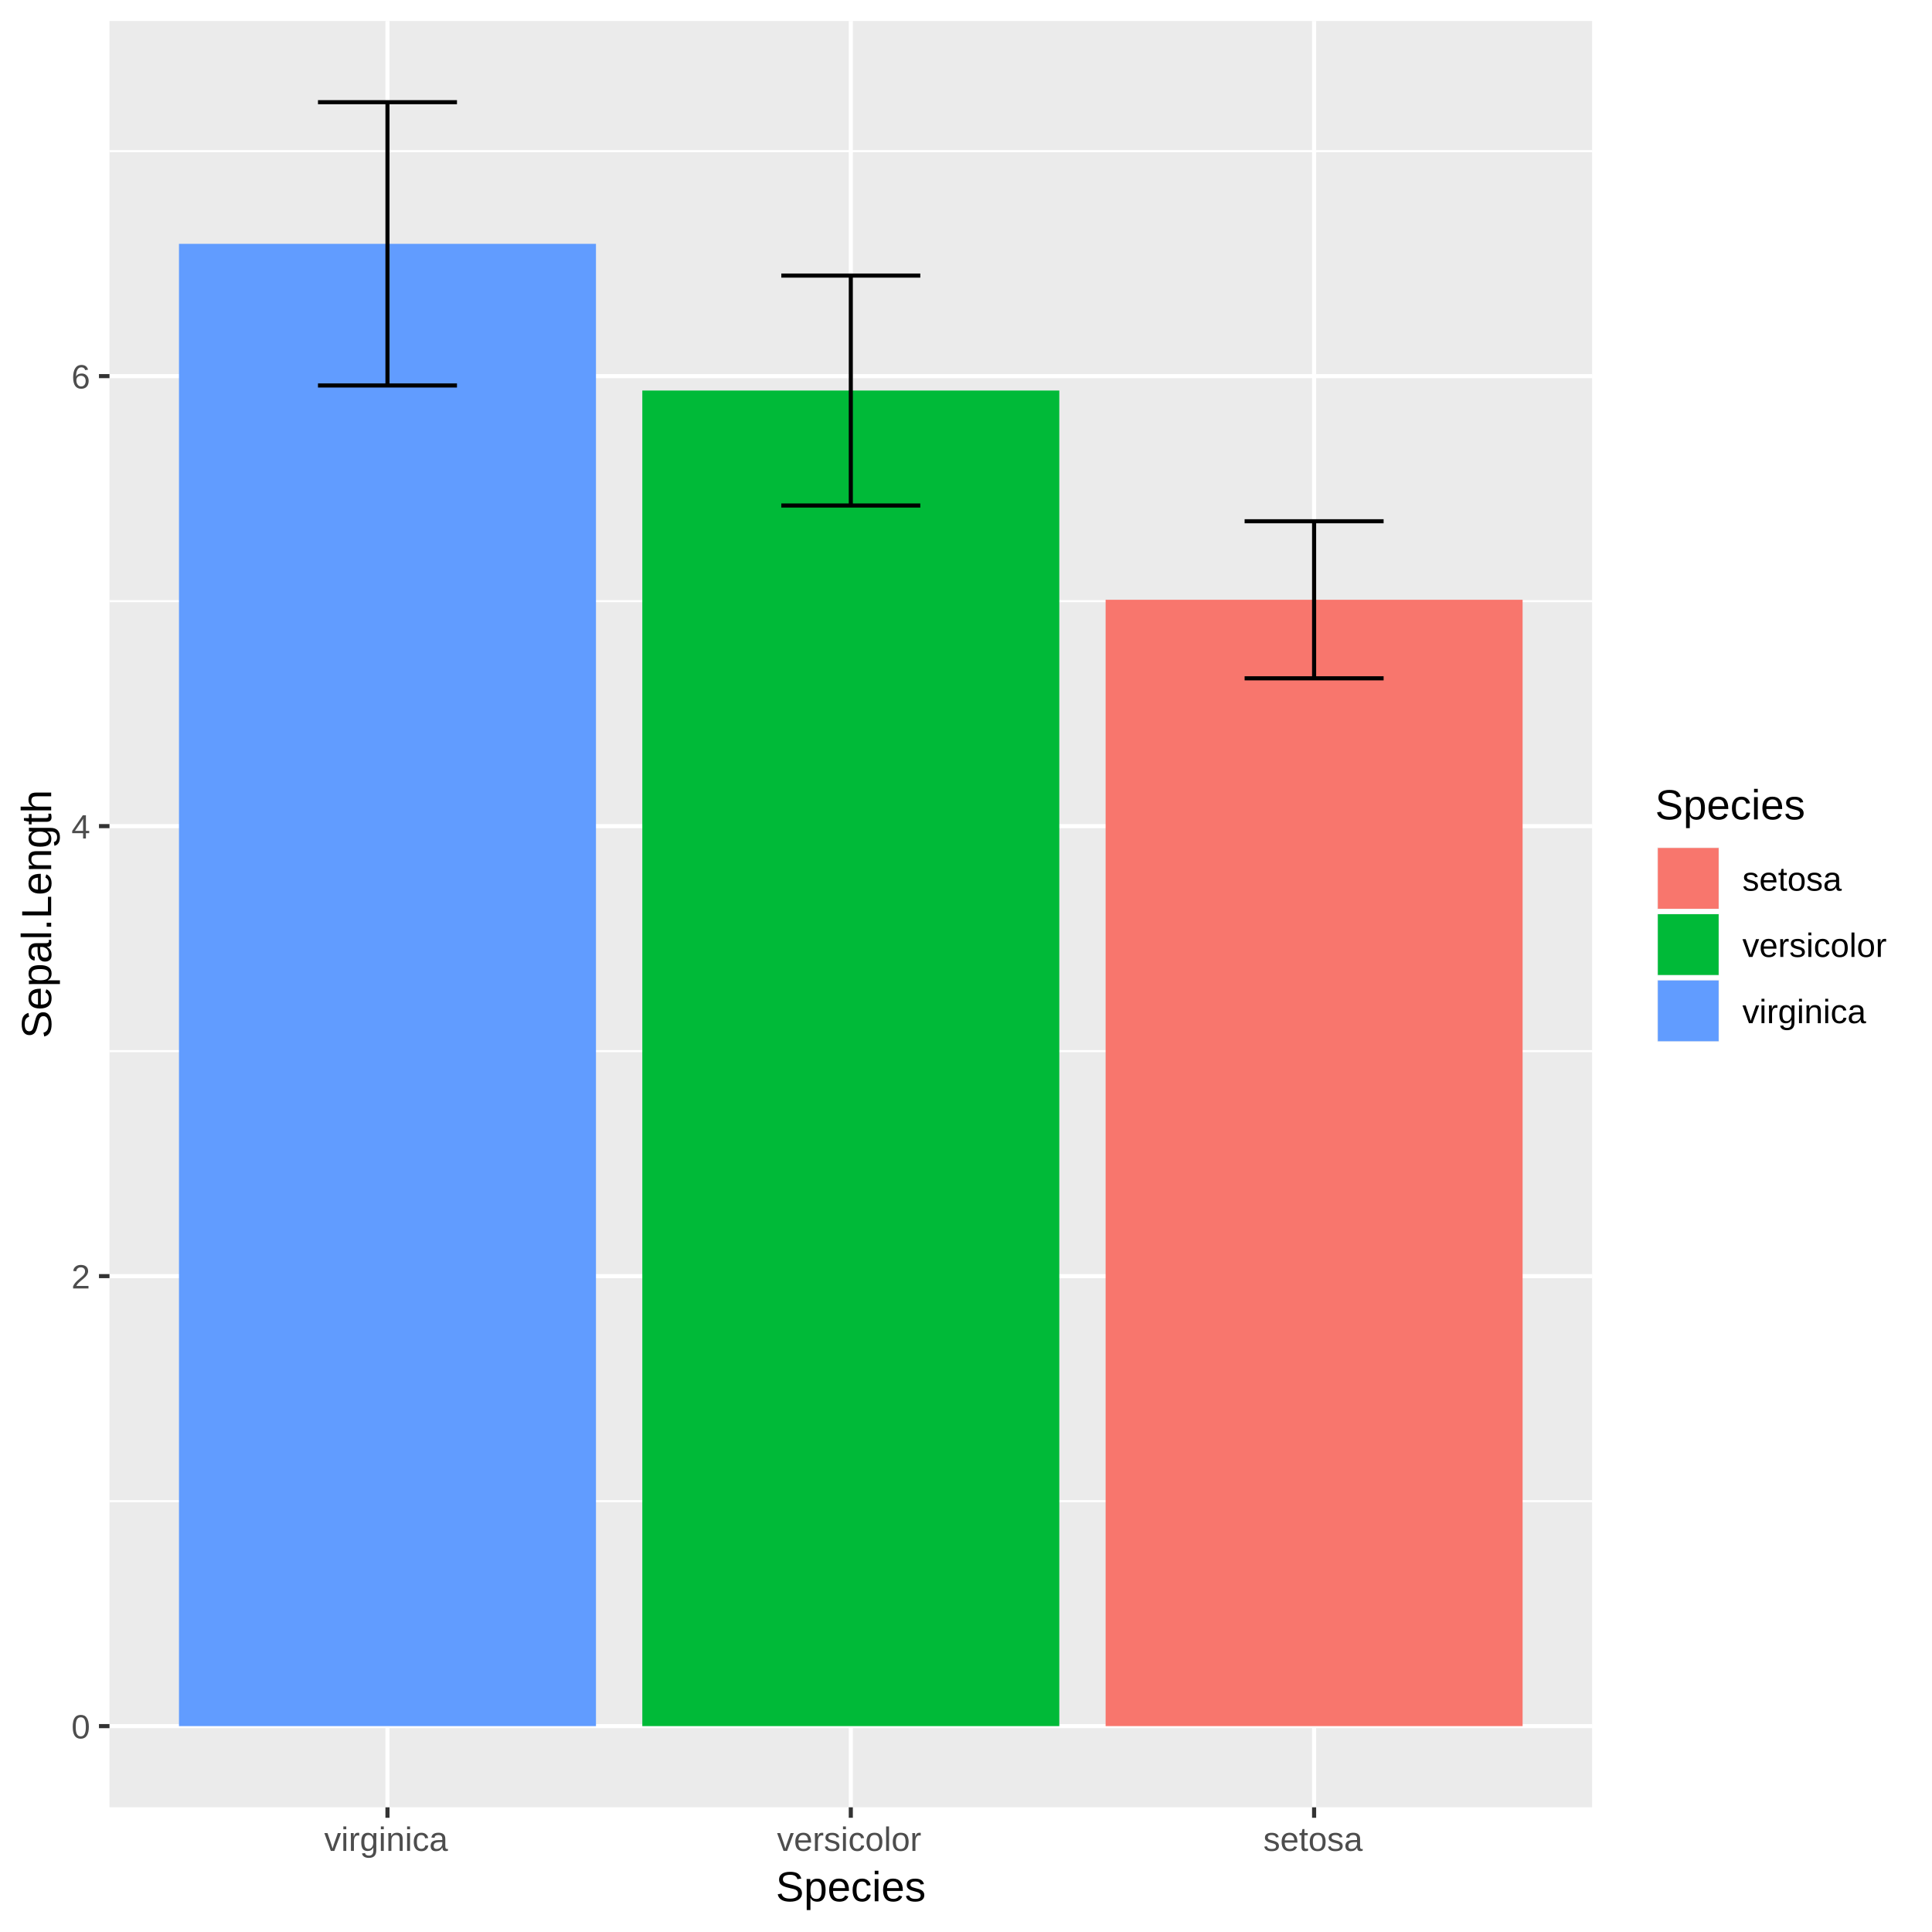
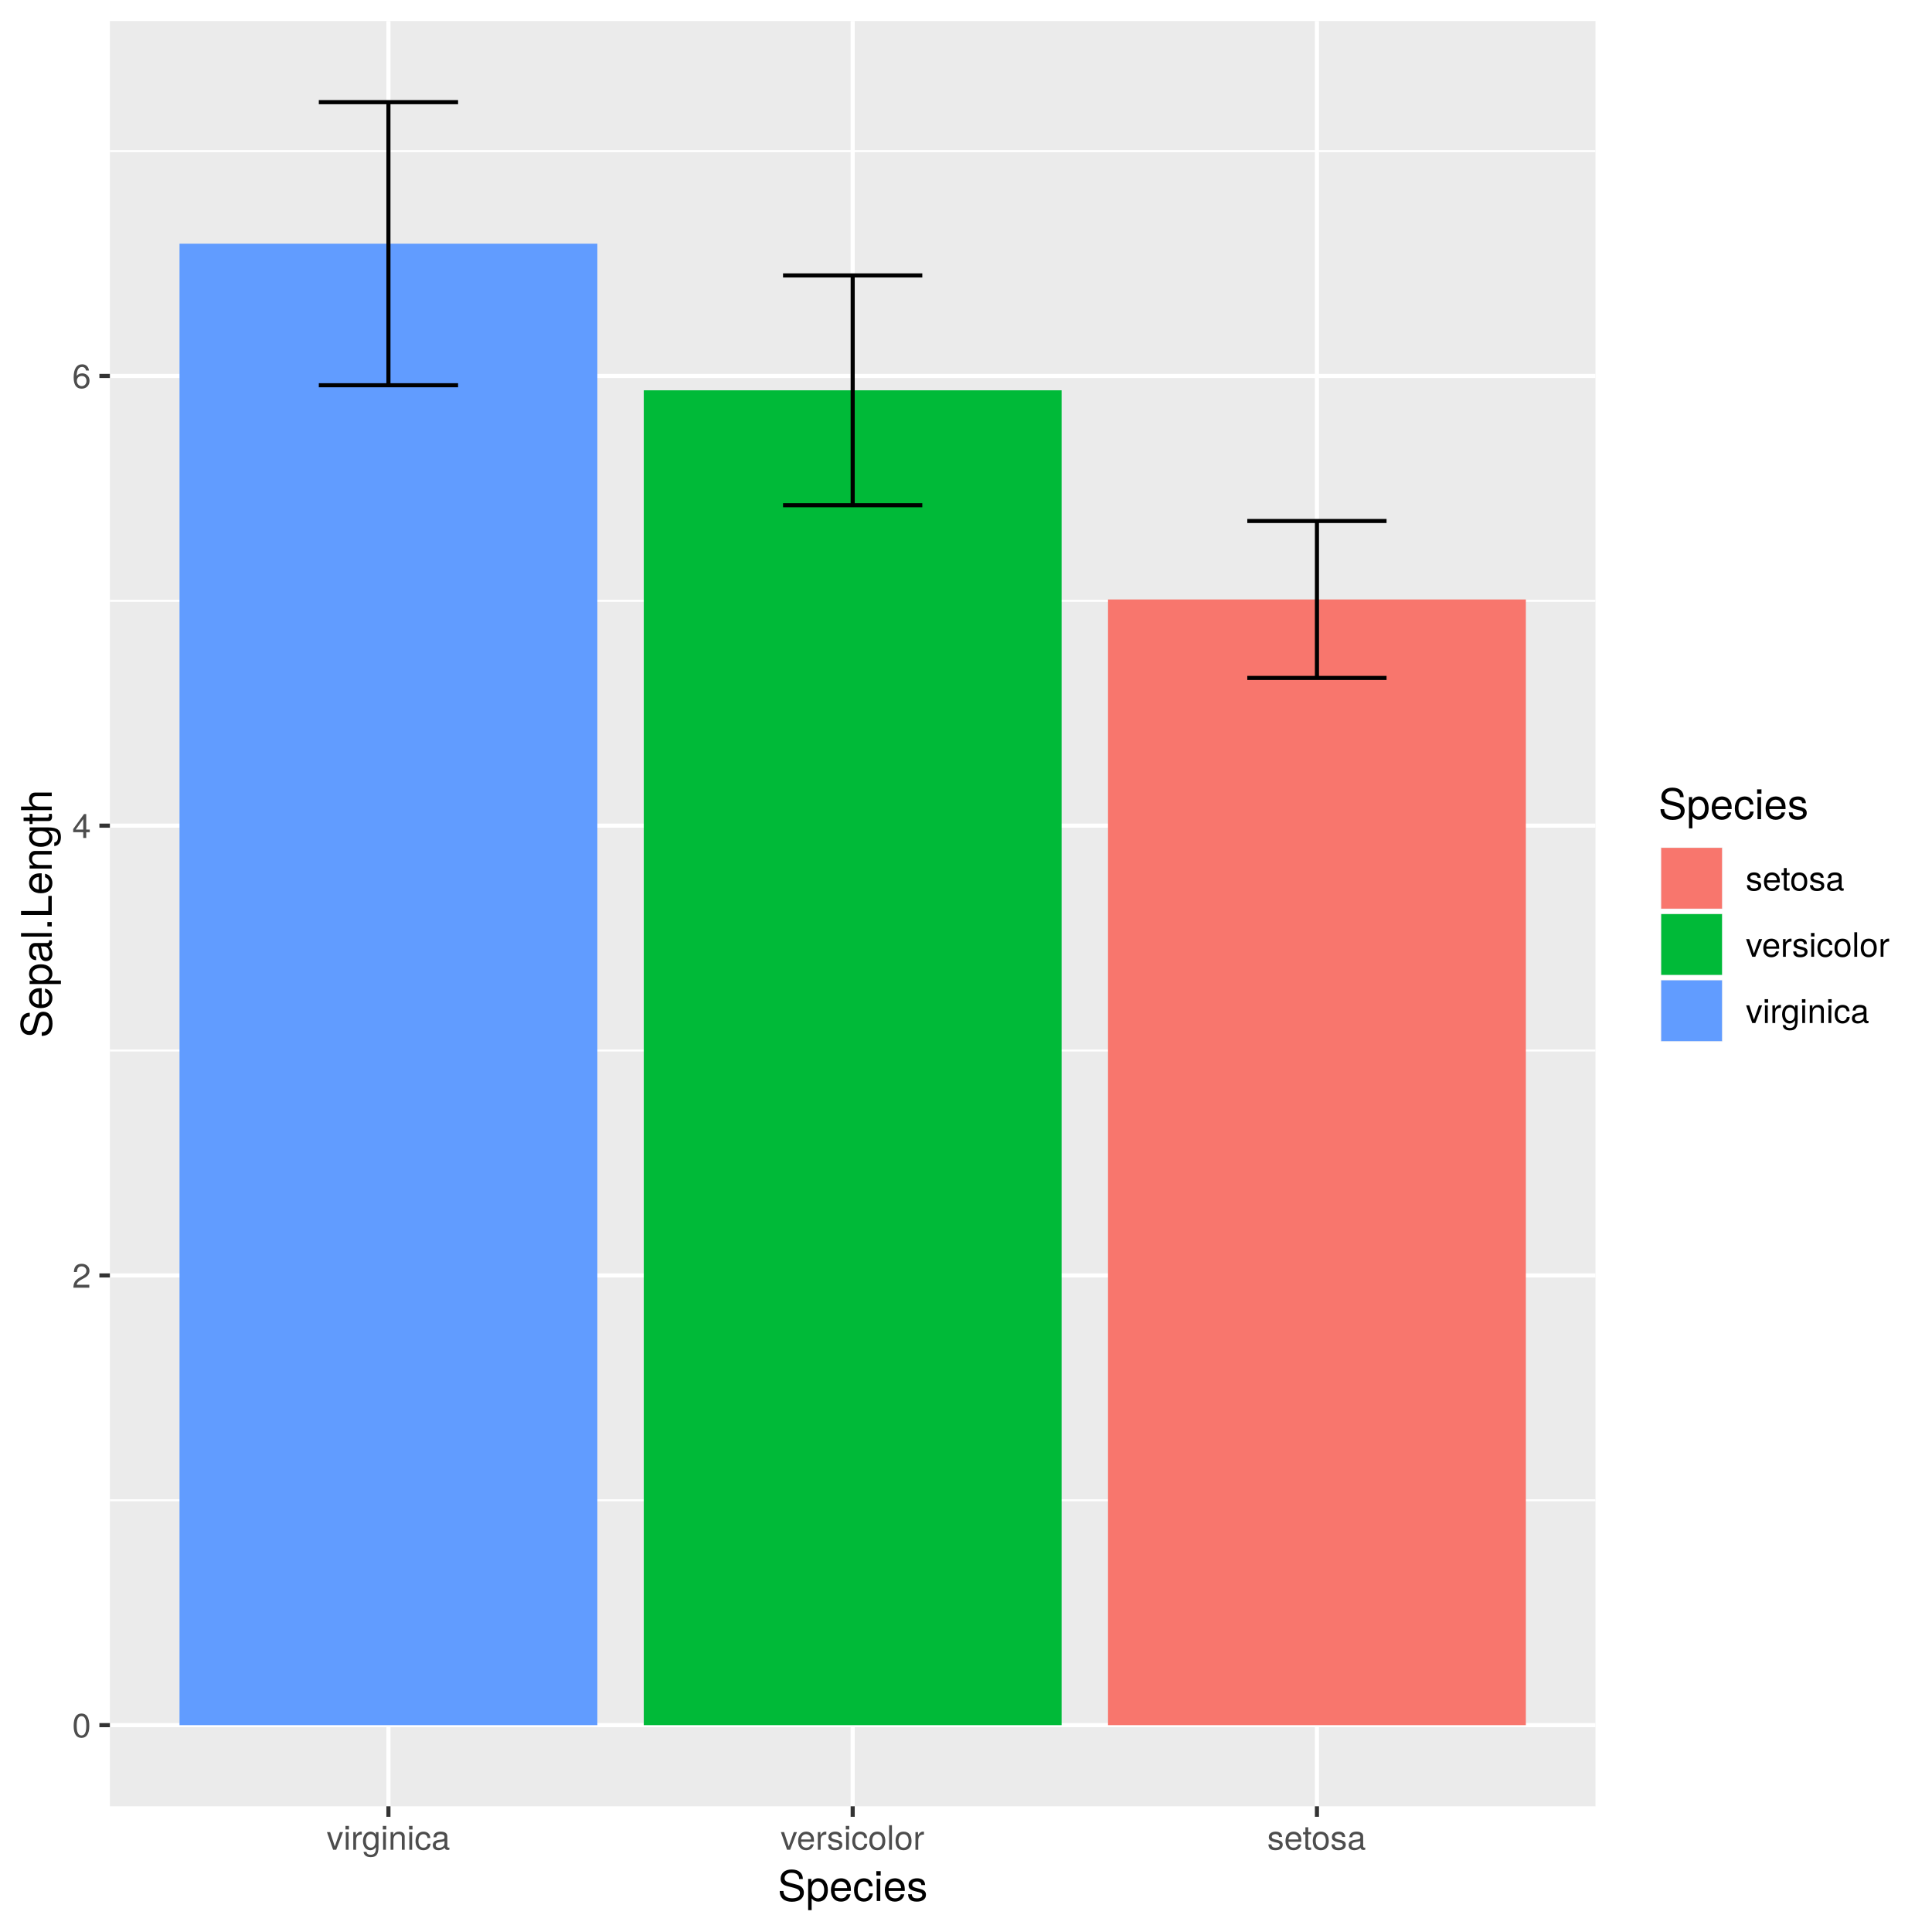
<svg xmlns="http://www.w3.org/2000/svg" viewBox="0 0 504.00 504.00">
  <defs>
    <style type="text/css">
            
    line, polyline, path, rect, circle {
      fill: none;
      stroke: #000000;
      stroke-linecap: round;
      stroke-linejoin: round;
      stroke-miterlimit: 10.00;
    }
  
        </style>
  </defs>
  <rect width="100%" height="100%" style="stroke: none; fill: #FFFFFF;" />
  <rect x="0.00" y="0.00" width="504.00" height="504.00" style="stroke-width: 1.07; stroke: #FFFFFF; fill: #FFFFFF;" />
  <defs>
-     <clipPath id="cpMjguNTYyM3w0MTUuMzM0fDQ3MS40NzR8NS40Nzk0NQ==">
-       <rect x="28.56" y="5.48" width="386.77" height="465.99" />
+     <clipPath id="cpMjguNjY2OHw0MTYuMjF8NDcxLjIwOXw1LjQ3OTQ1">
+       <rect x="28.67" y="5.48" width="387.54" height="465.73" />
    </clipPath>
  </defs>
-   <rect x="28.56" y="5.48" width="386.77" height="465.99" style="stroke-width: 1.07; stroke: none; fill: #EBEBEB;" clip-path="url(#cpMjguNTYyM3w0MTUuMzM0fDQ3MS40NzR8NS40Nzk0NQ==)" />
-   <polyline points="28.56,391.60 415.33,391.60 " style="stroke-width: 0.53; stroke: #FFFFFF; stroke-linecap: butt;" clip-path="url(#cpMjguNTYyM3w0MTUuMzM0fDQ3MS40NzR8NS40Nzk0NQ==)" />
-   <polyline points="28.56,274.21 415.33,274.21 " style="stroke-width: 0.53; stroke: #FFFFFF; stroke-linecap: butt;" clip-path="url(#cpMjguNTYyM3w0MTUuMzM0fDQ3MS40NzR8NS40Nzk0NQ==)" />
-   <polyline points="28.56,156.82 415.33,156.82 " style="stroke-width: 0.53; stroke: #FFFFFF; stroke-linecap: butt;" clip-path="url(#cpMjguNTYyM3w0MTUuMzM0fDQ3MS40NzR8NS40Nzk0NQ==)" />
-   <polyline points="28.56,39.43 415.33,39.43 " style="stroke-width: 0.53; stroke: #FFFFFF; stroke-linecap: butt;" clip-path="url(#cpMjguNTYyM3w0MTUuMzM0fDQ3MS40NzR8NS40Nzk0NQ==)" />
-   <polyline points="28.56,450.29 415.33,450.29 " style="stroke-width: 1.07; stroke: #FFFFFF; stroke-linecap: butt;" clip-path="url(#cpMjguNTYyM3w0MTUuMzM0fDQ3MS40NzR8NS40Nzk0NQ==)" />
-   <polyline points="28.56,332.90 415.33,332.90 " style="stroke-width: 1.07; stroke: #FFFFFF; stroke-linecap: butt;" clip-path="url(#cpMjguNTYyM3w0MTUuMzM0fDQ3MS40NzR8NS40Nzk0NQ==)" />
-   <polyline points="28.56,215.51 415.33,215.51 " style="stroke-width: 1.07; stroke: #FFFFFF; stroke-linecap: butt;" clip-path="url(#cpMjguNTYyM3w0MTUuMzM0fDQ3MS40NzR8NS40Nzk0NQ==)" />
-   <polyline points="28.56,98.12 415.33,98.12 " style="stroke-width: 1.07; stroke: #FFFFFF; stroke-linecap: butt;" clip-path="url(#cpMjguNTYyM3w0MTUuMzM0fDQ3MS40NzR8NS40Nzk0NQ==)" />
-   <polyline points="101.08,471.47 101.08,5.48 " style="stroke-width: 1.07; stroke: #FFFFFF; stroke-linecap: butt;" clip-path="url(#cpMjguNTYyM3w0MTUuMzM0fDQ3MS40NzR8NS40Nzk0NQ==)" />
-   <polyline points="221.95,471.47 221.95,5.48 " style="stroke-width: 1.07; stroke: #FFFFFF; stroke-linecap: butt;" clip-path="url(#cpMjguNTYyM3w0MTUuMzM0fDQ3MS40NzR8NS40Nzk0NQ==)" />
-   <polyline points="342.81,471.47 342.81,5.48 " style="stroke-width: 1.07; stroke: #FFFFFF; stroke-linecap: butt;" clip-path="url(#cpMjguNTYyM3w0MTUuMzM0fDQ3MS40NzR8NS40Nzk0NQ==)" />
-   <rect x="46.69" y="63.61" width="108.78" height="386.68" style="stroke-width: 1.07; stroke: none; stroke-linecap: butt; fill: #619CFF;" clip-path="url(#cpMjguNTYyM3w0MTUuMzM0fDQ3MS40NzR8NS40Nzk0NQ==)" />
-   <rect x="167.56" y="101.88" width="108.78" height="348.41" style="stroke-width: 1.07; stroke: none; stroke-linecap: butt; fill: #00BA38;" clip-path="url(#cpMjguNTYyM3w0MTUuMzM0fDQ3MS40NzR8NS40Nzk0NQ==)" />
-   <rect x="288.42" y="156.46" width="108.78" height="293.83" style="stroke-width: 1.07; stroke: none; stroke-linecap: butt; fill: #F8766D;" clip-path="url(#cpMjguNTYyM3w0MTUuMzM0fDQ3MS40NzR8NS40Nzk0NQ==)" />
-   <polyline points="324.68,135.98 360.94,135.98 " style="stroke-width: 1.07; stroke-linecap: butt;" clip-path="url(#cpMjguNTYyM3w0MTUuMzM0fDQ3MS40NzR8NS40Nzk0NQ==)" />
-   <polyline points="342.81,135.98 342.81,176.95 " style="stroke-width: 1.07; stroke-linecap: butt;" clip-path="url(#cpMjguNTYyM3w0MTUuMzM0fDQ3MS40NzR8NS40Nzk0NQ==)" />
-   <polyline points="324.68,176.95 360.94,176.95 " style="stroke-width: 1.07; stroke-linecap: butt;" clip-path="url(#cpMjguNTYyM3w0MTUuMzM0fDQ3MS40NzR8NS40Nzk0NQ==)" />
-   <polyline points="203.82,71.89 240.08,71.89 " style="stroke-width: 1.07; stroke-linecap: butt;" clip-path="url(#cpMjguNTYyM3w0MTUuMzM0fDQ3MS40NzR8NS40Nzk0NQ==)" />
-   <polyline points="221.95,71.89 221.95,131.87 " style="stroke-width: 1.07; stroke-linecap: butt;" clip-path="url(#cpMjguNTYyM3w0MTUuMzM0fDQ3MS40NzR8NS40Nzk0NQ==)" />
-   <polyline points="203.82,131.87 240.08,131.87 " style="stroke-width: 1.07; stroke-linecap: butt;" clip-path="url(#cpMjguNTYyM3w0MTUuMzM0fDQ3MS40NzR8NS40Nzk0NQ==)" />
-   <polyline points="82.95,26.66 119.21,26.66 " style="stroke-width: 1.07; stroke-linecap: butt;" clip-path="url(#cpMjguNTYyM3w0MTUuMzM0fDQ3MS40NzR8NS40Nzk0NQ==)" />
-   <polyline points="101.08,26.66 101.08,100.56 " style="stroke-width: 1.07; stroke-linecap: butt;" clip-path="url(#cpMjguNTYyM3w0MTUuMzM0fDQ3MS40NzR8NS40Nzk0NQ==)" />
-   <polyline points="82.95,100.56 119.21,100.56 " style="stroke-width: 1.07; stroke-linecap: butt;" clip-path="url(#cpMjguNTYyM3w0MTUuMzM0fDQ3MS40NzR8NS40Nzk0NQ==)" />
+   <rect x="28.67" y="5.48" width="387.54" height="465.73" style="stroke-width: 1.07; stroke: none; fill: #EBEBEB;" clip-path="url(#cpMjguNjY2OHw0MTYuMjF8NDcxLjIwOXw1LjQ3OTQ1)" />
+   <polyline points="28.67,391.38 416.21,391.38 " style="stroke-width: 0.53; stroke: #FFFFFF; stroke-linecap: butt;" clip-path="url(#cpMjguNjY2OHw0MTYuMjF8NDcxLjIwOXw1LjQ3OTQ1)" />
+   <polyline points="28.67,274.05 416.21,274.05 " style="stroke-width: 0.53; stroke: #FFFFFF; stroke-linecap: butt;" clip-path="url(#cpMjguNjY2OHw0MTYuMjF8NDcxLjIwOXw1LjQ3OTQ1)" />
+   <polyline points="28.67,156.73 416.21,156.73 " style="stroke-width: 0.53; stroke: #FFFFFF; stroke-linecap: butt;" clip-path="url(#cpMjguNjY2OHw0MTYuMjF8NDcxLjIwOXw1LjQ3OTQ1)" />
+   <polyline points="28.67,39.41 416.21,39.41 " style="stroke-width: 0.53; stroke: #FFFFFF; stroke-linecap: butt;" clip-path="url(#cpMjguNjY2OHw0MTYuMjF8NDcxLjIwOXw1LjQ3OTQ1)" />
+   <polyline points="28.67,450.04 416.21,450.04 " style="stroke-width: 1.07; stroke: #FFFFFF; stroke-linecap: butt;" clip-path="url(#cpMjguNjY2OHw0MTYuMjF8NDcxLjIwOXw1LjQ3OTQ1)" />
+   <polyline points="28.67,332.72 416.21,332.72 " style="stroke-width: 1.07; stroke: #FFFFFF; stroke-linecap: butt;" clip-path="url(#cpMjguNjY2OHw0MTYuMjF8NDcxLjIwOXw1LjQ3OTQ1)" />
+   <polyline points="28.67,215.39 416.21,215.39 " style="stroke-width: 1.07; stroke: #FFFFFF; stroke-linecap: butt;" clip-path="url(#cpMjguNjY2OHw0MTYuMjF8NDcxLjIwOXw1LjQ3OTQ1)" />
+   <polyline points="28.67,98.07 416.21,98.07 " style="stroke-width: 1.07; stroke: #FFFFFF; stroke-linecap: butt;" clip-path="url(#cpMjguNjY2OHw0MTYuMjF8NDcxLjIwOXw1LjQ3OTQ1)" />
+   <polyline points="101.33,471.21 101.33,5.48 " style="stroke-width: 1.07; stroke: #FFFFFF; stroke-linecap: butt;" clip-path="url(#cpMjguNjY2OHw0MTYuMjF8NDcxLjIwOXw1LjQ3OTQ1)" />
+   <polyline points="222.44,471.21 222.44,5.48 " style="stroke-width: 1.07; stroke: #FFFFFF; stroke-linecap: butt;" clip-path="url(#cpMjguNjY2OHw0MTYuMjF8NDcxLjIwOXw1LjQ3OTQ1)" />
+   <polyline points="343.55,471.21 343.55,5.48 " style="stroke-width: 1.07; stroke: #FFFFFF; stroke-linecap: butt;" clip-path="url(#cpMjguNjY2OHw0MTYuMjF8NDcxLjIwOXw1LjQ3OTQ1)" />
+   <rect x="46.83" y="63.58" width="109.00" height="386.46" style="stroke-width: 1.07; stroke: none; stroke-linecap: butt; fill: #619CFF;" clip-path="url(#cpMjguNjY2OHw0MTYuMjF8NDcxLjIwOXw1LjQ3OTQ1)" />
+   <rect x="167.94" y="101.82" width="109.00" height="348.22" style="stroke-width: 1.07; stroke: none; stroke-linecap: butt; fill: #00BA38;" clip-path="url(#cpMjguNjY2OHw0MTYuMjF8NDcxLjIwOXw1LjQ3OTQ1)" />
+   <rect x="289.05" y="156.38" width="109.00" height="293.66" style="stroke-width: 1.07; stroke: none; stroke-linecap: butt; fill: #F8766D;" clip-path="url(#cpMjguNjY2OHw0MTYuMjF8NDcxLjIwOXw1LjQ3OTQ1)" />
+   <polyline points="325.38,135.91 361.71,135.91 " style="stroke-width: 1.07; stroke-linecap: butt;" clip-path="url(#cpMjguNjY2OHw0MTYuMjF8NDcxLjIwOXw1LjQ3OTQ1)" />
+   <polyline points="343.55,135.91 343.55,176.85 " style="stroke-width: 1.07; stroke-linecap: butt;" clip-path="url(#cpMjguNjY2OHw0MTYuMjF8NDcxLjIwOXw1LjQ3OTQ1)" />
+   <polyline points="325.38,176.85 361.71,176.85 " style="stroke-width: 1.07; stroke-linecap: butt;" clip-path="url(#cpMjguNjY2OHw0MTYuMjF8NDcxLjIwOXw1LjQ3OTQ1)" />
+   <polyline points="204.27,71.85 240.60,71.85 " style="stroke-width: 1.07; stroke-linecap: butt;" clip-path="url(#cpMjguNjY2OHw0MTYuMjF8NDcxLjIwOXw1LjQ3OTQ1)" />
+   <polyline points="222.44,71.85 222.44,131.80 " style="stroke-width: 1.07; stroke-linecap: butt;" clip-path="url(#cpMjguNjY2OHw0MTYuMjF8NDcxLjIwOXw1LjQ3OTQ1)" />
+   <polyline points="204.27,131.80 240.60,131.80 " style="stroke-width: 1.07; stroke-linecap: butt;" clip-path="url(#cpMjguNjY2OHw0MTYuMjF8NDcxLjIwOXw1LjQ3OTQ1)" />
+   <polyline points="83.17,26.65 119.50,26.65 " style="stroke-width: 1.07; stroke-linecap: butt;" clip-path="url(#cpMjguNjY2OHw0MTYuMjF8NDcxLjIwOXw1LjQ3OTQ1)" />
+   <polyline points="101.33,26.65 101.33,100.50 " style="stroke-width: 1.07; stroke-linecap: butt;" clip-path="url(#cpMjguNjY2OHw0MTYuMjF8NDcxLjIwOXw1LjQ3OTQ1)" />
+   <polyline points="83.17,100.50 119.50,100.50 " style="stroke-width: 1.07; stroke-linecap: butt;" clip-path="url(#cpMjguNjY2OHw0MTYuMjF8NDcxLjIwOXw1LjQ3OTQ1)" />
  <defs>
    <clipPath id="cpMHw1MDR8NTA0fDA=">
      <rect x="0.00" y="0.00" width="504.00" height="504.00" />
    </clipPath>
  </defs>
  <g clip-path="url(#cpMHw1MDR8NTA0fDA=)">
-     <text x="18.63" y="453.51" style="font-size: 8.80px; fill: #4D4D4D; font-family: Arial;" textLength="5.01px" lengthAdjust="spacingAndGlyphs">0</text>
+     <text x="18.84" y="453.24" style="font-size: 8.80px; fill: #4D4D4D; font-family: TeX Gyre Heros;" textLength="4.89px" lengthAdjust="spacingAndGlyphs">0</text>
  </g>
  <g clip-path="url(#cpMHw1MDR8NTA0fDA=)">
-     <text x="18.63" y="336.12" style="font-size: 8.80px; fill: #4D4D4D; font-family: Arial;" textLength="5.01px" lengthAdjust="spacingAndGlyphs">2</text>
+     <text x="18.84" y="335.92" style="font-size: 8.80px; fill: #4D4D4D; font-family: TeX Gyre Heros;" textLength="4.89px" lengthAdjust="spacingAndGlyphs">2</text>
  </g>
  <g clip-path="url(#cpMHw1MDR8NTA0fDA=)">
-     <text x="18.63" y="218.73" style="font-size: 8.80px; fill: #4D4D4D; font-family: Arial;" textLength="5.01px" lengthAdjust="spacingAndGlyphs">4</text>
+     <text x="18.84" y="218.60" style="font-size: 8.80px; fill: #4D4D4D; font-family: TeX Gyre Heros;" textLength="4.89px" lengthAdjust="spacingAndGlyphs">4</text>
  </g>
  <g clip-path="url(#cpMHw1MDR8NTA0fDA=)">
-     <text x="18.63" y="101.34" style="font-size: 8.80px; fill: #4D4D4D; font-family: Arial;" textLength="5.01px" lengthAdjust="spacingAndGlyphs">6</text>
+     <text x="18.84" y="101.27" style="font-size: 8.80px; fill: #4D4D4D; font-family: TeX Gyre Heros;" textLength="4.89px" lengthAdjust="spacingAndGlyphs">6</text>
  </g>
-   <polyline points="25.82,450.29 28.56,450.29 " style="stroke-width: 1.07; stroke: #333333; stroke-linecap: butt;" clip-path="url(#cpMHw1MDR8NTA0fDA=)" />
-   <polyline points="25.82,332.90 28.56,332.90 " style="stroke-width: 1.07; stroke: #333333; stroke-linecap: butt;" clip-path="url(#cpMHw1MDR8NTA0fDA=)" />
-   <polyline points="25.82,215.51 28.56,215.51 " style="stroke-width: 1.07; stroke: #333333; stroke-linecap: butt;" clip-path="url(#cpMHw1MDR8NTA0fDA=)" />
-   <polyline points="25.82,98.12 28.56,98.12 " style="stroke-width: 1.07; stroke: #333333; stroke-linecap: butt;" clip-path="url(#cpMHw1MDR8NTA0fDA=)" />
-   <polyline points="101.08,474.21 101.08,471.47 " style="stroke-width: 1.07; stroke: #333333; stroke-linecap: butt;" clip-path="url(#cpMHw1MDR8NTA0fDA=)" />
-   <polyline points="221.95,474.21 221.95,471.47 " style="stroke-width: 1.07; stroke: #333333; stroke-linecap: butt;" clip-path="url(#cpMHw1MDR8NTA0fDA=)" />
-   <polyline points="342.81,474.21 342.81,471.47 " style="stroke-width: 1.07; stroke: #333333; stroke-linecap: butt;" clip-path="url(#cpMHw1MDR8NTA0fDA=)" />
+   <polyline points="25.93,450.04 28.67,450.04 " style="stroke-width: 1.07; stroke: #333333; stroke-linecap: butt;" clip-path="url(#cpMHw1MDR8NTA0fDA=)" />
+   <polyline points="25.93,332.72 28.67,332.72 " style="stroke-width: 1.07; stroke: #333333; stroke-linecap: butt;" clip-path="url(#cpMHw1MDR8NTA0fDA=)" />
+   <polyline points="25.93,215.39 28.67,215.39 " style="stroke-width: 1.07; stroke: #333333; stroke-linecap: butt;" clip-path="url(#cpMHw1MDR8NTA0fDA=)" />
+   <polyline points="25.93,98.07 28.67,98.07 " style="stroke-width: 1.07; stroke: #333333; stroke-linecap: butt;" clip-path="url(#cpMHw1MDR8NTA0fDA=)" />
+   <polyline points="101.33,473.95 101.33,471.21 " style="stroke-width: 1.07; stroke: #333333; stroke-linecap: butt;" clip-path="url(#cpMHw1MDR8NTA0fDA=)" />
+   <polyline points="222.44,473.95 222.44,471.21 " style="stroke-width: 1.07; stroke: #333333; stroke-linecap: butt;" clip-path="url(#cpMHw1MDR8NTA0fDA=)" />
+   <polyline points="343.55,473.95 343.55,471.21 " style="stroke-width: 1.07; stroke: #333333; stroke-linecap: butt;" clip-path="url(#cpMHw1MDR8NTA0fDA=)" />
  <g clip-path="url(#cpMHw1MDR8NTA0fDA=)">
-     <text x="84.58" y="482.84" style="font-size: 8.80px; fill: #4D4D4D; font-family: Arial;" textLength="33.01px" lengthAdjust="spacingAndGlyphs">virginica</text>
+     <text x="85.20" y="482.55" style="font-size: 8.80px; fill: #4D4D4D; font-family: TeX Gyre Heros;" textLength="32.26px" lengthAdjust="spacingAndGlyphs">virginica</text>
  </g>
  <g clip-path="url(#cpMHw1MDR8NTA0fDA=)">
-     <text x="202.69" y="482.84" style="font-size: 8.80px; fill: #4D4D4D; font-family: Arial;" textLength="38.51px" lengthAdjust="spacingAndGlyphs">versicolor</text>
+     <text x="203.62" y="482.55" style="font-size: 8.80px; fill: #4D4D4D; font-family: TeX Gyre Heros;" textLength="37.63px" lengthAdjust="spacingAndGlyphs">versicolor</text>
  </g>
  <g clip-path="url(#cpMHw1MDR8NTA0fDA=)">
-     <text x="329.56" y="482.84" style="font-size: 8.80px; fill: #4D4D4D; font-family: Arial;" textLength="26.52px" lengthAdjust="spacingAndGlyphs">setosa</text>
+     <text x="330.59" y="482.55" style="font-size: 8.80px; fill: #4D4D4D; font-family: TeX Gyre Heros;" textLength="25.92px" lengthAdjust="spacingAndGlyphs">setosa</text>
  </g>
  <g clip-path="url(#cpMHw1MDR8NTA0fDA=)">
-     <text x="202.38" y="495.99" style="font-size: 11.00px; font-family: Arial;" textLength="39.13px" lengthAdjust="spacingAndGlyphs">Species</text>
+     <text x="202.88" y="495.91" style="font-size: 11.00px; font-family: TeX Gyre Heros;" textLength="39.13px" lengthAdjust="spacingAndGlyphs">Species</text>
  </g>
  <g clip-path="url(#cpMHw1MDR8NTA0fDA=)">
-     <text transform="translate(13.35,270.89) rotate(-90)" style="font-size: 11.00px; font-family: Arial;" textLength="64.83px" lengthAdjust="spacingAndGlyphs">Sepal.Length</text>
+     <text transform="translate(13.50,270.76) rotate(-90)" style="font-size: 11.00px; font-family: TeX Gyre Heros;" textLength="64.82px" lengthAdjust="spacingAndGlyphs">Sepal.Length</text>
  </g>
-   <rect x="426.29" y="199.13" width="72.23" height="78.68" style="stroke-width: 1.07; stroke: none; fill: #FFFFFF;" clip-path="url(#cpMHw1MDR8NTA0fDA=)" />
+   <rect x="427.17" y="198.89" width="71.35" height="78.90" style="stroke-width: 1.07; stroke: none; fill: #FFFFFF;" clip-path="url(#cpMHw1MDR8NTA0fDA=)" />
  <g clip-path="url(#cpMHw1MDR8NTA0fDA=)">
-     <text x="431.77" y="213.75" style="font-size: 11.00px; font-family: Arial;" textLength="39.13px" lengthAdjust="spacingAndGlyphs">Species</text>
+     <text x="432.65" y="213.69" style="font-size: 11.00px; font-family: TeX Gyre Heros;" textLength="39.13px" lengthAdjust="spacingAndGlyphs">Species</text>
  </g>
-   <rect x="431.77" y="220.50" width="17.28" height="17.28" style="stroke-width: 1.07; stroke: #FFFFFF; fill: #F2F2F2;" clip-path="url(#cpMHw1MDR8NTA0fDA=)" />
-   <rect x="432.48" y="221.21" width="15.86" height="15.86" style="stroke-width: 1.07; stroke: none; stroke-linejoin: miter; fill: #F8766D;" clip-path="url(#cpMHw1MDR8NTA0fDA=)" />
-   <rect x="431.77" y="237.78" width="17.28" height="17.28" style="stroke-width: 1.07; stroke: #FFFFFF; fill: #F2F2F2;" clip-path="url(#cpMHw1MDR8NTA0fDA=)" />
-   <rect x="432.48" y="238.49" width="15.86" height="15.86" style="stroke-width: 1.07; stroke: none; stroke-linejoin: miter; fill: #00BA38;" clip-path="url(#cpMHw1MDR8NTA0fDA=)" />
-   <rect x="431.77" y="255.06" width="17.28" height="17.28" style="stroke-width: 1.07; stroke: #FFFFFF; fill: #F2F2F2;" clip-path="url(#cpMHw1MDR8NTA0fDA=)" />
-   <rect x="432.48" y="255.77" width="15.86" height="15.86" style="stroke-width: 1.07; stroke: none; stroke-linejoin: miter; fill: #619CFF;" clip-path="url(#cpMHw1MDR8NTA0fDA=)" />
+   <rect x="432.65" y="220.48" width="17.28" height="17.28" style="stroke-width: 1.07; stroke: #FFFFFF; fill: #F2F2F2;" clip-path="url(#cpMHw1MDR8NTA0fDA=)" />
+   <rect x="433.36" y="221.18" width="15.86" height="15.86" style="stroke-width: 1.07; stroke: none; stroke-linejoin: miter; fill: #F8766D;" clip-path="url(#cpMHw1MDR8NTA0fDA=)" />
+   <rect x="432.65" y="237.76" width="17.28" height="17.28" style="stroke-width: 1.07; stroke: #FFFFFF; fill: #F2F2F2;" clip-path="url(#cpMHw1MDR8NTA0fDA=)" />
+   <rect x="433.36" y="238.46" width="15.86" height="15.86" style="stroke-width: 1.07; stroke: none; stroke-linejoin: miter; fill: #00BA38;" clip-path="url(#cpMHw1MDR8NTA0fDA=)" />
+   <rect x="432.65" y="255.04" width="17.28" height="17.28" style="stroke-width: 1.07; stroke: #FFFFFF; fill: #F2F2F2;" clip-path="url(#cpMHw1MDR8NTA0fDA=)" />
+   <rect x="433.36" y="255.74" width="15.86" height="15.86" style="stroke-width: 1.07; stroke: none; stroke-linejoin: miter; fill: #619CFF;" clip-path="url(#cpMHw1MDR8NTA0fDA=)" />
  <g clip-path="url(#cpMHw1MDR8NTA0fDA=)">
-     <text x="454.53" y="232.36" style="font-size: 8.80px; font-family: Arial;" textLength="26.52px" lengthAdjust="spacingAndGlyphs">setosa</text>
+     <text x="455.41" y="232.32" style="font-size: 8.80px; font-family: TeX Gyre Heros;" textLength="25.92px" lengthAdjust="spacingAndGlyphs">setosa</text>
  </g>
  <g clip-path="url(#cpMHw1MDR8NTA0fDA=)">
-     <text x="454.53" y="249.64" style="font-size: 8.80px; font-family: Arial;" textLength="38.51px" lengthAdjust="spacingAndGlyphs">versicolor</text>
+     <text x="455.41" y="249.60" style="font-size: 8.80px; font-family: TeX Gyre Heros;" textLength="37.63px" lengthAdjust="spacingAndGlyphs">versicolor</text>
  </g>
  <g clip-path="url(#cpMHw1MDR8NTA0fDA=)">
-     <text x="454.53" y="266.92" style="font-size: 8.80px; font-family: Arial;" textLength="33.01px" lengthAdjust="spacingAndGlyphs">virginica</text>
+     <text x="455.41" y="266.88" style="font-size: 8.80px; font-family: TeX Gyre Heros;" textLength="32.26px" lengthAdjust="spacingAndGlyphs">virginica</text>
  </g>
</svg>
